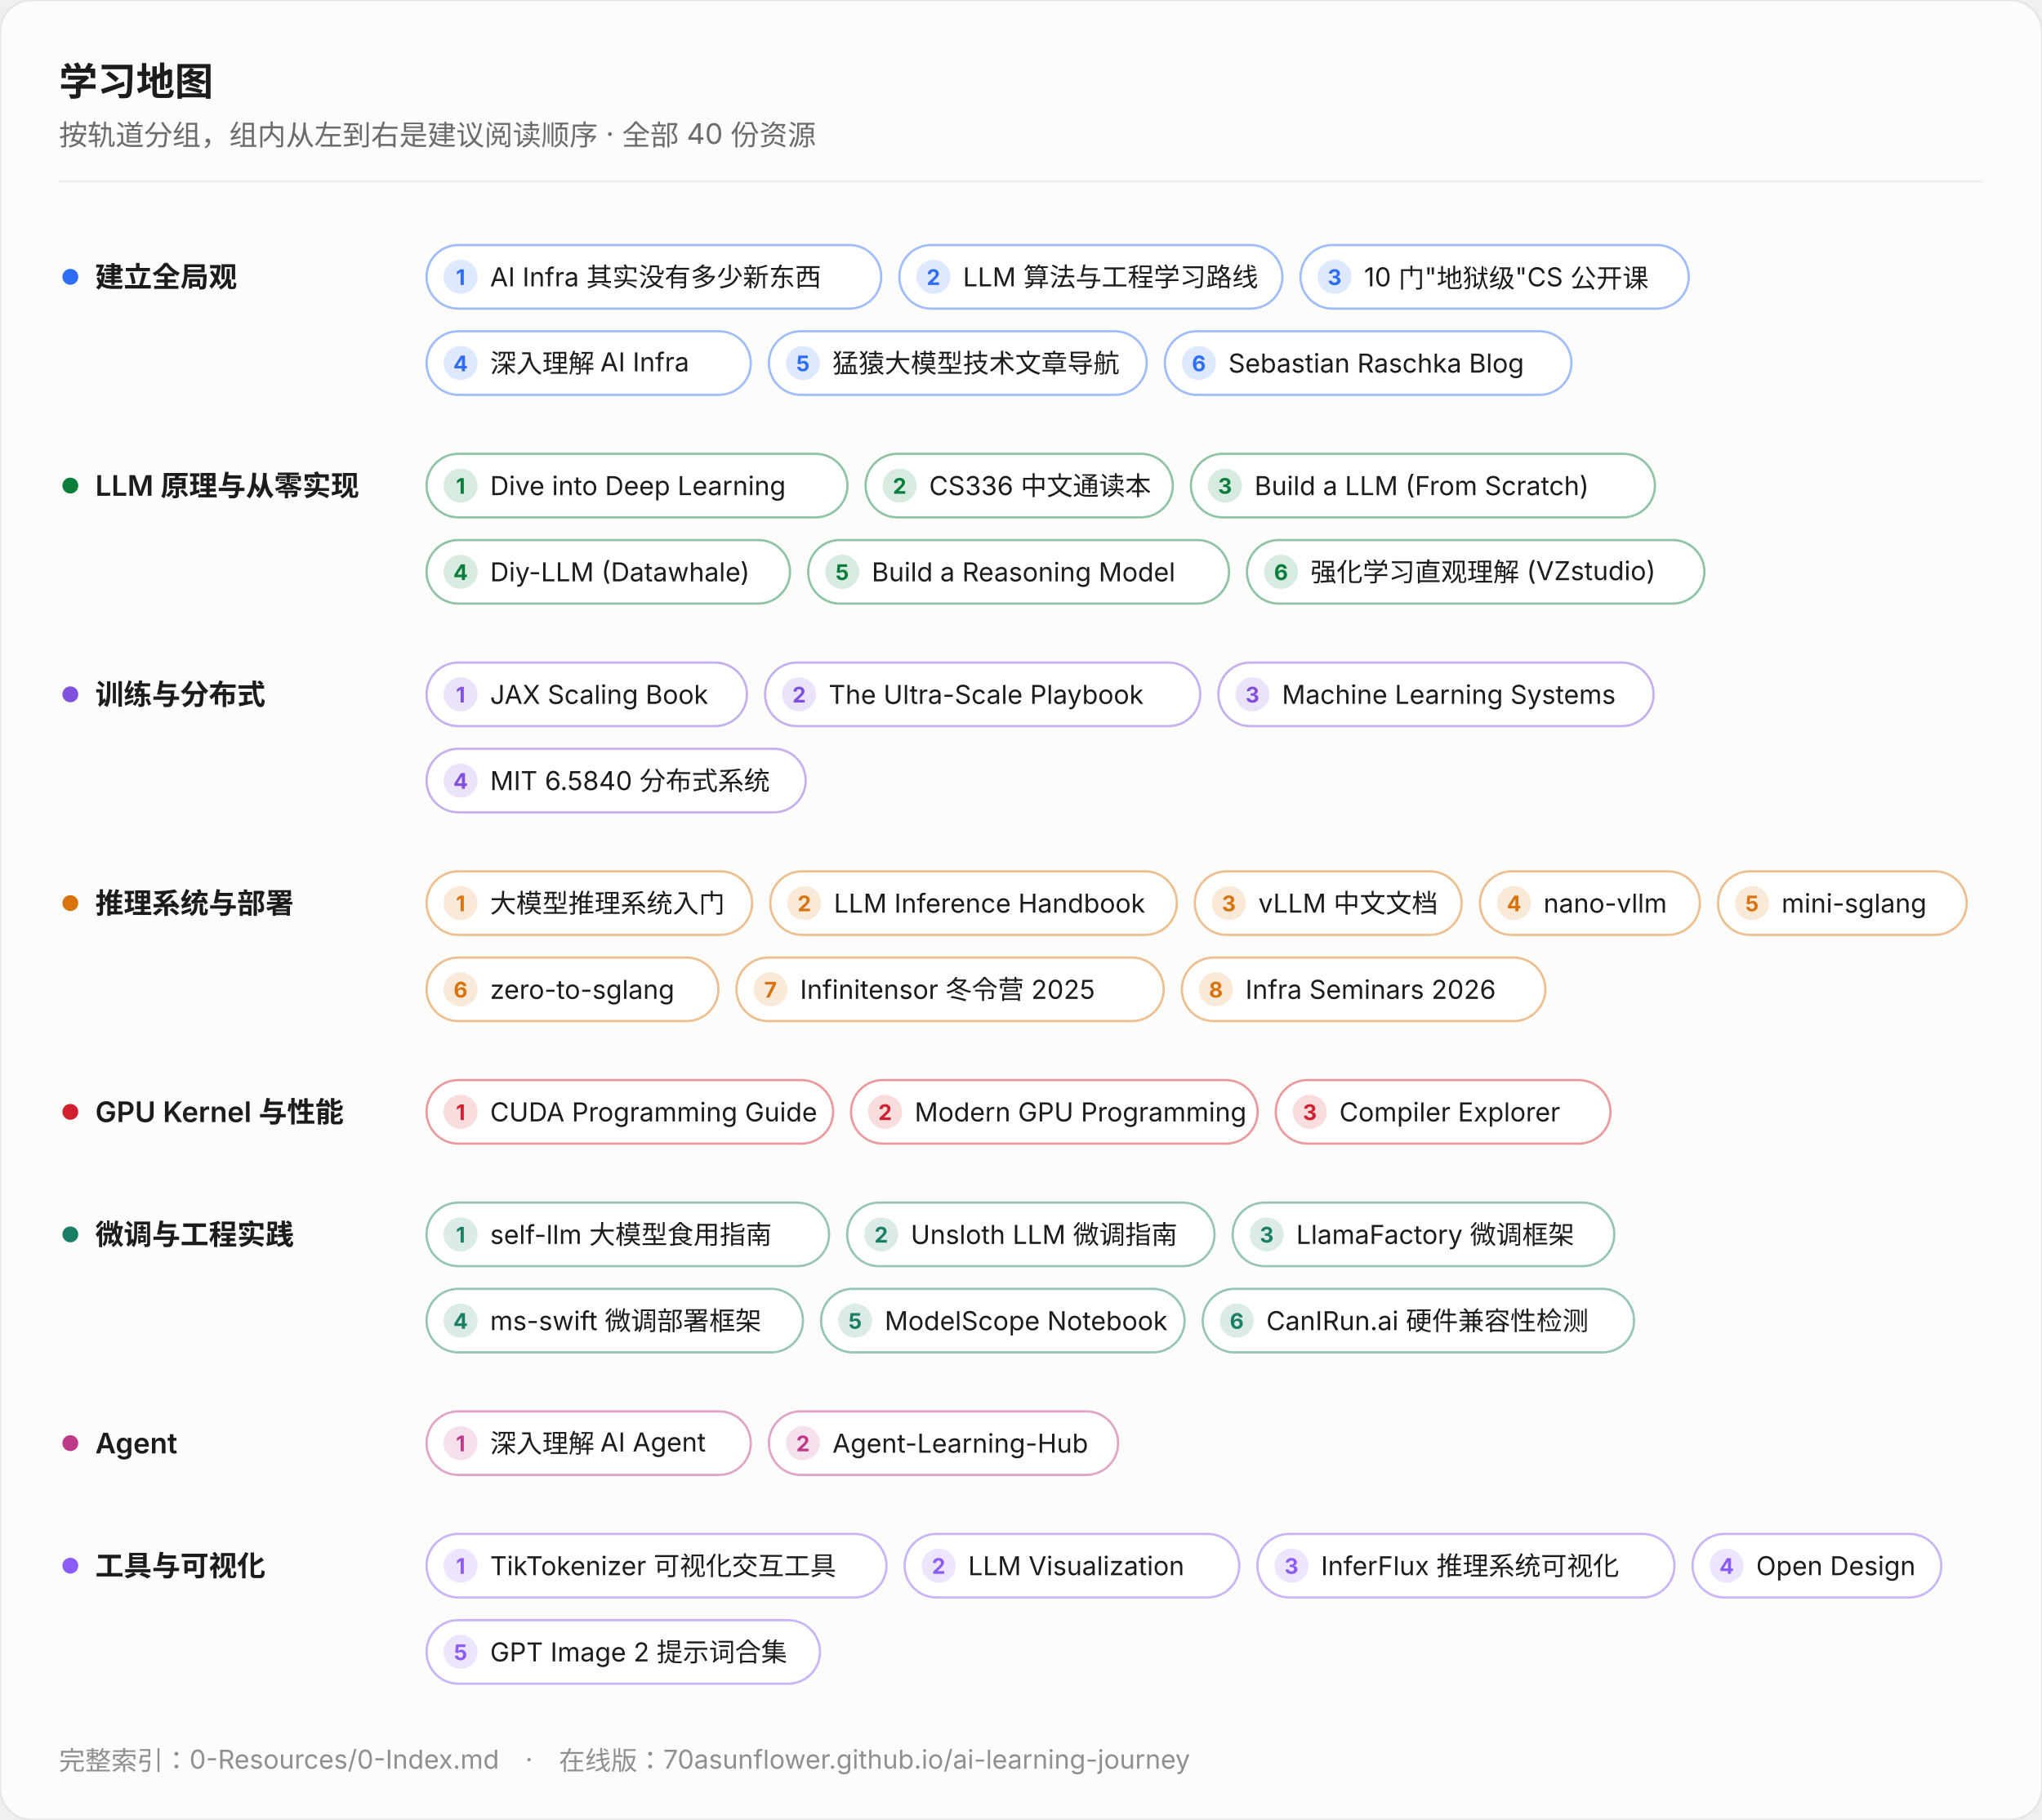
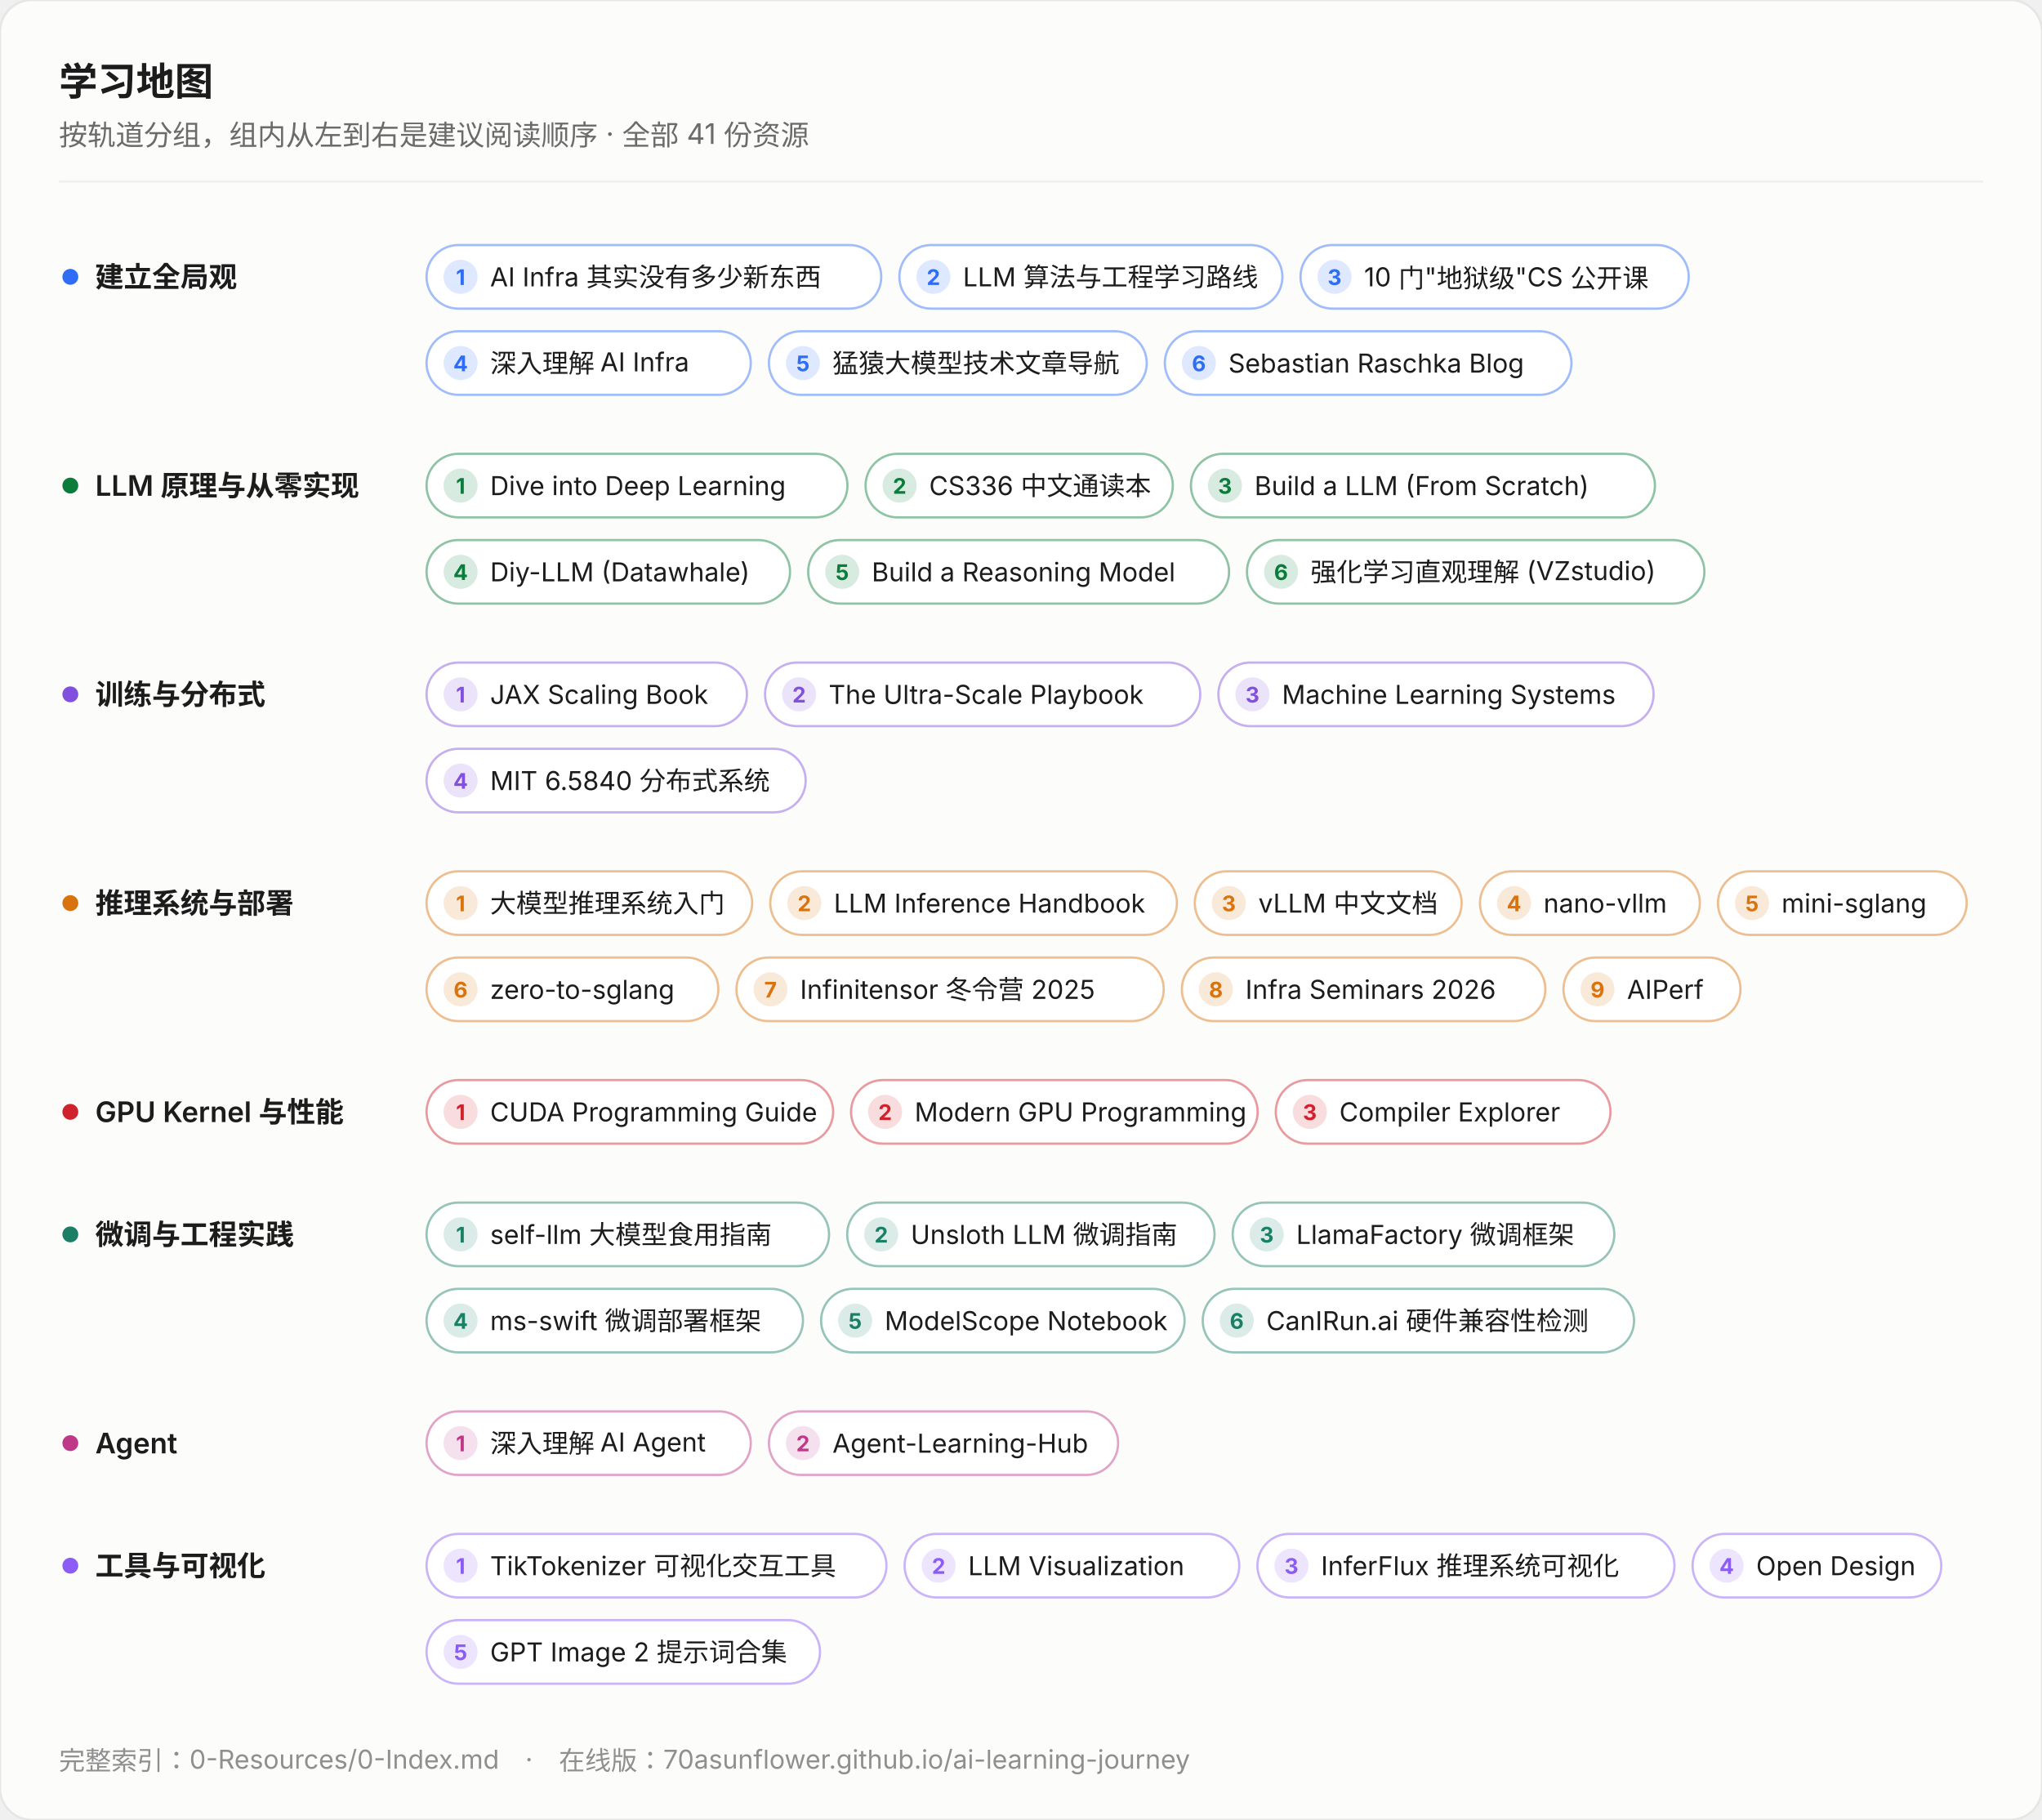
<svg xmlns="http://www.w3.org/2000/svg" width="900" height="802" viewBox="0 0 900 802" role="img" aria-label="学习地图：按学习顺序分轨列出全部资源" font-family="-apple-system, BlinkMacSystemFont, 'Segoe UI', 'PingFang SC', 'Hiragino Sans GB', 'Microsoft YaHei', sans-serif">
  <rect width="900" height="802" rx="14" fill="#fcfcfb" stroke="#e6e6e4" />
  <text x="26" y="42" font-size="17" font-weight="650" fill="#1c1c1c">学习地图</text>
-   <text x="26" y="64" font-size="12.5" fill="#6b6b6b">按轨道分组，组内从左到右是建议阅读顺序 · 全部 40 份资源</text>
+   <text x="26" y="64" font-size="12.5" fill="#6b6b6b">按轨道分组，组内从左到右是建议阅读顺序 · 全部 41 份资源</text>
  <line x1="26" y1="80" x2="874" y2="80" stroke="#efefec" />
  <circle cx="31" cy="122.0" r="3.5" fill="#2f6df6" />
  <text x="42" y="126.5" font-size="12.5" font-weight="600" fill="#1c1c1c">建立全局观</text>
  <rect x="188.0" y="108" width="200.4" height="28" rx="14" fill="#ffffff" stroke="#2f6df6" stroke-opacity="0.45" />
  <circle cx="203.0" cy="122.0" r="7.5" fill="#2f6df6" fill-opacity="0.16" />
  <text x="203.0" y="125.6" text-anchor="middle" font-size="9.5" font-weight="700" fill="#2f6df6">1</text>
  <text x="216.0" y="126.2" font-size="11.5" fill="#1c1c1c">AI Infra 其实没有多少新东西</text>
  <rect x="396.4" y="108" width="168.8" height="28" rx="14" fill="#ffffff" stroke="#2f6df6" stroke-opacity="0.45" />
  <circle cx="411.4" cy="122.0" r="7.5" fill="#2f6df6" fill-opacity="0.16" />
  <text x="411.4" y="125.6" text-anchor="middle" font-size="9.5" font-weight="700" fill="#2f6df6">2</text>
  <text x="424.4" y="126.2" font-size="11.5" fill="#1c1c1c">LLM 算法与工程学习路线</text>
  <rect x="573.2" y="108" width="171.1" height="28" rx="14" fill="#ffffff" stroke="#2f6df6" stroke-opacity="0.45" />
  <circle cx="588.2" cy="122.0" r="7.5" fill="#2f6df6" fill-opacity="0.16" />
  <text x="588.2" y="125.6" text-anchor="middle" font-size="9.5" font-weight="700" fill="#2f6df6">3</text>
  <text x="601.2" y="126.2" font-size="11.5" fill="#1c1c1c">10 门"地狱级"CS 公开课</text>
  <rect x="188.0" y="146" width="142.9" height="28" rx="14" fill="#ffffff" stroke="#2f6df6" stroke-opacity="0.45" />
  <circle cx="203.0" cy="160.0" r="7.5" fill="#2f6df6" fill-opacity="0.16" />
  <text x="203.0" y="163.6" text-anchor="middle" font-size="9.5" font-weight="700" fill="#2f6df6">4</text>
  <text x="216.0" y="164.2" font-size="11.5" fill="#1c1c1c">深入理解 AI Infra</text>
  <rect x="338.9" y="146" width="166.5" height="28" rx="14" fill="#ffffff" stroke="#2f6df6" stroke-opacity="0.45" />
  <circle cx="353.9" cy="160.0" r="7.5" fill="#2f6df6" fill-opacity="0.16" />
  <text x="353.9" y="163.6" text-anchor="middle" font-size="9.5" font-weight="700" fill="#2f6df6">5</text>
  <text x="366.9" y="164.2" font-size="11.5" fill="#1c1c1c">猛猿大模型技术文章导航</text>
  <rect x="513.4" y="146" width="179.2" height="28" rx="14" fill="#ffffff" stroke="#2f6df6" stroke-opacity="0.45" />
  <circle cx="528.4" cy="160.0" r="7.5" fill="#2f6df6" fill-opacity="0.16" />
  <text x="528.4" y="163.6" text-anchor="middle" font-size="9.5" font-weight="700" fill="#2f6df6">6</text>
  <text x="541.4" y="164.2" font-size="11.5" fill="#1c1c1c">Sebastian Raschka Blog</text>
  <circle cx="31" cy="214.0" r="3.5" fill="#0a7d3b" />
  <text x="42" y="218.5" font-size="12.5" font-weight="600" fill="#1c1c1c">LLM 原理与从零实现</text>
  <rect x="188.0" y="200" width="185.5" height="28" rx="14" fill="#ffffff" stroke="#0a7d3b" stroke-opacity="0.45" />
  <circle cx="203.0" cy="214.0" r="7.5" fill="#0a7d3b" fill-opacity="0.16" />
  <text x="203.0" y="217.6" text-anchor="middle" font-size="9.5" font-weight="700" fill="#0a7d3b">1</text>
  <text x="216.0" y="218.2" font-size="11.5" fill="#1c1c1c">Dive into Deep Learning</text>
  <rect x="381.5" y="200" width="135.4" height="28" rx="14" fill="#ffffff" stroke="#0a7d3b" stroke-opacity="0.45" />
  <circle cx="396.5" cy="214.0" r="7.5" fill="#0a7d3b" fill-opacity="0.16" />
  <text x="396.5" y="217.6" text-anchor="middle" font-size="9.5" font-weight="700" fill="#0a7d3b">2</text>
  <text x="409.5" y="218.2" font-size="11.5" fill="#1c1c1c">CS336 中文通读本</text>
  <rect x="524.9" y="200" width="204.5" height="28" rx="14" fill="#ffffff" stroke="#0a7d3b" stroke-opacity="0.45" />
  <circle cx="539.9" cy="214.0" r="7.5" fill="#0a7d3b" fill-opacity="0.16" />
  <text x="539.9" y="217.6" text-anchor="middle" font-size="9.5" font-weight="700" fill="#0a7d3b">3</text>
  <text x="552.9" y="218.2" font-size="11.5" fill="#1c1c1c">Build a LLM (From Scratch)</text>
  <rect x="188.0" y="238" width="160.2" height="28" rx="14" fill="#ffffff" stroke="#0a7d3b" stroke-opacity="0.45" />
  <circle cx="203.0" cy="252.0" r="7.5" fill="#0a7d3b" fill-opacity="0.16" />
  <text x="203.0" y="255.6" text-anchor="middle" font-size="9.5" font-weight="700" fill="#0a7d3b">4</text>
  <text x="216.0" y="256.2" font-size="11.5" fill="#1c1c1c">Diy-LLM (Datawhale)</text>
  <rect x="356.2" y="238" width="185.5" height="28" rx="14" fill="#ffffff" stroke="#0a7d3b" stroke-opacity="0.45" />
  <circle cx="371.2" cy="252.0" r="7.5" fill="#0a7d3b" fill-opacity="0.16" />
  <text x="371.2" y="255.6" text-anchor="middle" font-size="9.5" font-weight="700" fill="#0a7d3b">5</text>
  <text x="384.2" y="256.2" font-size="11.5" fill="#1c1c1c">Build a Reasoning Model</text>
  <rect x="549.6" y="238" width="201.6" height="28" rx="14" fill="#ffffff" stroke="#0a7d3b" stroke-opacity="0.45" />
  <circle cx="564.6" cy="252.0" r="7.5" fill="#0a7d3b" fill-opacity="0.16" />
  <text x="564.6" y="255.6" text-anchor="middle" font-size="9.5" font-weight="700" fill="#0a7d3b">6</text>
  <text x="577.6" y="256.2" font-size="11.5" fill="#1c1c1c">强化学习直观理解 (VZstudio)</text>
  <circle cx="31" cy="306.0" r="3.5" fill="#8250df" />
  <text x="42" y="310.5" font-size="12.5" font-weight="600" fill="#1c1c1c">训练与分布式</text>
  <rect x="188.0" y="292" width="141.2" height="28" rx="14" fill="#ffffff" stroke="#8250df" stroke-opacity="0.45" />
  <circle cx="203.0" cy="306.0" r="7.5" fill="#8250df" fill-opacity="0.16" />
  <text x="203.0" y="309.6" text-anchor="middle" font-size="9.5" font-weight="700" fill="#8250df">1</text>
  <text x="216.0" y="310.2" font-size="11.5" fill="#1c1c1c">JAX Scaling Book</text>
  <rect x="337.2" y="292" width="191.8" height="28" rx="14" fill="#ffffff" stroke="#8250df" stroke-opacity="0.45" />
  <circle cx="352.2" cy="306.0" r="7.5" fill="#8250df" fill-opacity="0.16" />
  <text x="352.2" y="309.6" text-anchor="middle" font-size="9.5" font-weight="700" fill="#8250df">2</text>
  <text x="365.2" y="310.2" font-size="11.5" fill="#1c1c1c">The Ultra-Scale Playbook</text>
  <rect x="537.0" y="292" width="191.8" height="28" rx="14" fill="#ffffff" stroke="#8250df" stroke-opacity="0.45" />
  <circle cx="552.0" cy="306.0" r="7.5" fill="#8250df" fill-opacity="0.16" />
  <text x="552.0" y="309.6" text-anchor="middle" font-size="9.5" font-weight="700" fill="#8250df">3</text>
  <text x="565.0" y="310.2" font-size="11.5" fill="#1c1c1c">Machine Learning Systems</text>
  <rect x="188.0" y="330" width="167.1" height="28" rx="14" fill="#ffffff" stroke="#8250df" stroke-opacity="0.45" />
  <circle cx="203.0" cy="344.0" r="7.5" fill="#8250df" fill-opacity="0.16" />
  <text x="203.0" y="347.6" text-anchor="middle" font-size="9.5" font-weight="700" fill="#8250df">4</text>
  <text x="216.0" y="348.2" font-size="11.5" fill="#1c1c1c">MIT 6.5840 分布式系统</text>
  <circle cx="31" cy="398.0" r="3.5" fill="#d9730d" />
  <text x="42" y="402.5" font-size="12.5" font-weight="600" fill="#1c1c1c">推理系统与部署</text>
  <rect x="188.0" y="384" width="143.5" height="28" rx="14" fill="#ffffff" stroke="#d9730d" stroke-opacity="0.45" />
  <circle cx="203.0" cy="398.0" r="7.5" fill="#d9730d" fill-opacity="0.16" />
  <text x="203.0" y="401.6" text-anchor="middle" font-size="9.5" font-weight="700" fill="#d9730d">1</text>
  <text x="216.0" y="402.2" font-size="11.5" fill="#1c1c1c">大模型推理系统入门</text>
  <rect x="339.5" y="384" width="179.2" height="28" rx="14" fill="#ffffff" stroke="#d9730d" stroke-opacity="0.45" />
  <circle cx="354.5" cy="398.0" r="7.5" fill="#d9730d" fill-opacity="0.16" />
  <text x="354.5" y="401.6" text-anchor="middle" font-size="9.5" font-weight="700" fill="#d9730d">2</text>
  <text x="367.5" y="402.2" font-size="11.5" fill="#1c1c1c">LLM Inference Handbook</text>
  <rect x="526.6" y="384" width="117.6" height="28" rx="14" fill="#ffffff" stroke="#d9730d" stroke-opacity="0.45" />
  <circle cx="541.6" cy="398.0" r="7.5" fill="#d9730d" fill-opacity="0.16" />
  <text x="541.6" y="401.6" text-anchor="middle" font-size="9.5" font-weight="700" fill="#d9730d">3</text>
  <text x="554.6" y="402.2" font-size="11.5" fill="#1c1c1c">vLLM 中文文档</text>
  <rect x="652.3" y="384" width="96.9" height="28" rx="14" fill="#ffffff" stroke="#d9730d" stroke-opacity="0.45" />
  <circle cx="667.3" cy="398.0" r="7.5" fill="#d9730d" fill-opacity="0.16" />
  <text x="667.3" y="401.6" text-anchor="middle" font-size="9.5" font-weight="700" fill="#d9730d">4</text>
  <text x="680.3" y="402.2" font-size="11.5" fill="#1c1c1c">nano-vllm</text>
  <rect x="757.2" y="384" width="109.6" height="28" rx="14" fill="#ffffff" stroke="#d9730d" stroke-opacity="0.45" />
  <circle cx="772.2" cy="398.0" r="7.5" fill="#d9730d" fill-opacity="0.16" />
  <text x="772.2" y="401.6" text-anchor="middle" font-size="9.5" font-weight="700" fill="#d9730d">5</text>
  <text x="785.2" y="402.2" font-size="11.5" fill="#1c1c1c">mini-sglang</text>
  <rect x="188.0" y="422" width="128.6" height="28" rx="14" fill="#ffffff" stroke="#d9730d" stroke-opacity="0.45" />
  <circle cx="203.0" cy="436.0" r="7.5" fill="#d9730d" fill-opacity="0.16" />
  <text x="203.0" y="439.6" text-anchor="middle" font-size="9.5" font-weight="700" fill="#d9730d">6</text>
  <text x="216.0" y="440.2" font-size="11.5" fill="#1c1c1c">zero-to-sglang</text>
  <rect x="324.6" y="422" width="188.3" height="28" rx="14" fill="#ffffff" stroke="#d9730d" stroke-opacity="0.45" />
  <circle cx="339.6" cy="436.0" r="7.5" fill="#d9730d" fill-opacity="0.16" />
  <text x="339.6" y="439.6" text-anchor="middle" font-size="9.5" font-weight="700" fill="#d9730d">7</text>
  <text x="352.6" y="440.2" font-size="11.5" fill="#1c1c1c">Infinitensor 冬令营 2025</text>
  <rect x="520.9" y="422" width="160.2" height="28" rx="14" fill="#ffffff" stroke="#d9730d" stroke-opacity="0.45" />
  <circle cx="535.9" cy="436.0" r="7.5" fill="#d9730d" fill-opacity="0.16" />
  <text x="535.9" y="439.6" text-anchor="middle" font-size="9.5" font-weight="700" fill="#d9730d">8</text>
  <text x="548.9" y="440.2" font-size="11.5" fill="#1c1c1c">Infra Seminars 2026</text>
+   <rect x="689.1" y="422" width="78.0" height="28" rx="14" fill="#ffffff" stroke="#d9730d" stroke-opacity="0.45" />
+   <circle cx="704.1" cy="436.0" r="7.5" fill="#d9730d" fill-opacity="0.16" />
+   <text x="704.1" y="439.6" text-anchor="middle" font-size="9.5" font-weight="700" fill="#d9730d">9</text>
+   <text x="717.1" y="440.2" font-size="11.5" fill="#1c1c1c">AIPerf</text>
  <circle cx="31" cy="490.0" r="3.5" fill="#cf222e" />
  <text x="42" y="494.5" font-size="12.5" font-weight="600" fill="#1c1c1c">GPU Kernel 与性能</text>
  <rect x="188.0" y="476" width="179.2" height="28" rx="14" fill="#ffffff" stroke="#cf222e" stroke-opacity="0.45" />
  <circle cx="203.0" cy="490.0" r="7.5" fill="#cf222e" fill-opacity="0.16" />
  <text x="203.0" y="493.6" text-anchor="middle" font-size="9.5" font-weight="700" fill="#cf222e">1</text>
  <text x="216.0" y="494.2" font-size="11.5" fill="#1c1c1c">CUDA Programming Guide</text>
  <rect x="375.1" y="476" width="179.2" height="28" rx="14" fill="#ffffff" stroke="#cf222e" stroke-opacity="0.45" />
  <circle cx="390.1" cy="490.0" r="7.5" fill="#cf222e" fill-opacity="0.16" />
  <text x="390.1" y="493.6" text-anchor="middle" font-size="9.5" font-weight="700" fill="#cf222e">2</text>
  <text x="403.1" y="494.2" font-size="11.5" fill="#1c1c1c">Modern GPU Programming</text>
  <rect x="562.3" y="476" width="147.5" height="28" rx="14" fill="#ffffff" stroke="#cf222e" stroke-opacity="0.45" />
  <circle cx="577.3" cy="490.0" r="7.5" fill="#cf222e" fill-opacity="0.16" />
  <text x="577.3" y="493.6" text-anchor="middle" font-size="9.5" font-weight="700" fill="#cf222e">3</text>
  <text x="590.3" y="494.2" font-size="11.5" fill="#1c1c1c">Compiler Explorer</text>
  <circle cx="31" cy="544.0" r="3.5" fill="#1a7f64" />
  <text x="42" y="548.5" font-size="12.5" font-weight="600" fill="#1c1c1c">微调与工程实践</text>
  <rect x="188.0" y="530" width="177.4" height="28" rx="14" fill="#ffffff" stroke="#1a7f64" stroke-opacity="0.45" />
  <circle cx="203.0" cy="544.0" r="7.5" fill="#1a7f64" fill-opacity="0.16" />
  <text x="203.0" y="547.6" text-anchor="middle" font-size="9.5" font-weight="700" fill="#1a7f64">1</text>
  <text x="216.0" y="548.2" font-size="11.5" fill="#1c1c1c">self-llm 大模型食用指南</text>
  <rect x="373.4" y="530" width="161.9" height="28" rx="14" fill="#ffffff" stroke="#1a7f64" stroke-opacity="0.45" />
  <circle cx="388.4" cy="544.0" r="7.5" fill="#1a7f64" fill-opacity="0.16" />
  <text x="388.4" y="547.6" text-anchor="middle" font-size="9.5" font-weight="700" fill="#1a7f64">2</text>
  <text x="401.4" y="548.2" font-size="11.5" fill="#1c1c1c">Unsloth LLM 微调指南</text>
  <rect x="543.3" y="530" width="168.2" height="28" rx="14" fill="#ffffff" stroke="#1a7f64" stroke-opacity="0.45" />
  <circle cx="558.3" cy="544.0" r="7.5" fill="#1a7f64" fill-opacity="0.16" />
  <text x="558.3" y="547.6" text-anchor="middle" font-size="9.5" font-weight="700" fill="#1a7f64">3</text>
  <text x="571.3" y="548.2" font-size="11.5" fill="#1c1c1c">LlamaFactory 微调框架</text>
  <rect x="188.0" y="568" width="165.9" height="28" rx="14" fill="#ffffff" stroke="#1a7f64" stroke-opacity="0.45" />
  <circle cx="203.0" cy="582.0" r="7.5" fill="#1a7f64" fill-opacity="0.16" />
  <text x="203.0" y="585.6" text-anchor="middle" font-size="9.5" font-weight="700" fill="#1a7f64">4</text>
  <text x="216.0" y="586.2" font-size="11.5" fill="#1c1c1c">ms-swift 微调部署框架</text>
  <rect x="361.9" y="568" width="160.2" height="28" rx="14" fill="#ffffff" stroke="#1a7f64" stroke-opacity="0.45" />
  <circle cx="376.9" cy="582.0" r="7.5" fill="#1a7f64" fill-opacity="0.16" />
  <text x="376.9" y="585.6" text-anchor="middle" font-size="9.5" font-weight="700" fill="#1a7f64">5</text>
  <text x="389.9" y="586.2" font-size="11.5" fill="#1c1c1c">ModelScope Notebook</text>
  <rect x="530.1" y="568" width="190.1" height="28" rx="14" fill="#ffffff" stroke="#1a7f64" stroke-opacity="0.45" />
  <circle cx="545.1" cy="582.0" r="7.5" fill="#1a7f64" fill-opacity="0.16" />
  <text x="545.1" y="585.6" text-anchor="middle" font-size="9.5" font-weight="700" fill="#1a7f64">6</text>
  <text x="558.1" y="586.2" font-size="11.5" fill="#1c1c1c">CanIRun.ai 硬件兼容性检测</text>
  <circle cx="31" cy="636.0" r="3.5" fill="#bf3989" />
  <text x="42" y="640.5" font-size="12.5" font-weight="600" fill="#1c1c1c">Agent</text>
  <rect x="188.0" y="622" width="142.9" height="28" rx="14" fill="#ffffff" stroke="#bf3989" stroke-opacity="0.45" />
  <circle cx="203.0" cy="636.0" r="7.5" fill="#bf3989" fill-opacity="0.16" />
  <text x="203.0" y="639.6" text-anchor="middle" font-size="9.5" font-weight="700" fill="#bf3989">1</text>
  <text x="216.0" y="640.2" font-size="11.5" fill="#1c1c1c">深入理解 AI Agent</text>
  <rect x="338.9" y="622" width="153.9" height="28" rx="14" fill="#ffffff" stroke="#bf3989" stroke-opacity="0.45" />
  <circle cx="353.9" cy="636.0" r="7.5" fill="#bf3989" fill-opacity="0.16" />
  <text x="353.9" y="639.6" text-anchor="middle" font-size="9.5" font-weight="700" fill="#bf3989">2</text>
  <text x="366.9" y="640.2" font-size="11.5" fill="#1c1c1c">Agent-Learning-Hub</text>
  <circle cx="31" cy="690.0" r="3.5" fill="#8b5cf6" />
  <text x="42" y="694.5" font-size="12.5" font-weight="600" fill="#1c1c1c">工具与可视化</text>
  <rect x="188.0" y="676" width="202.7" height="28" rx="14" fill="#ffffff" stroke="#8b5cf6" stroke-opacity="0.45" />
  <circle cx="203.0" cy="690.0" r="7.5" fill="#8b5cf6" fill-opacity="0.16" />
  <text x="203.0" y="693.6" text-anchor="middle" font-size="9.5" font-weight="700" fill="#8b5cf6">1</text>
  <text x="216.0" y="694.2" font-size="11.5" fill="#1c1c1c">TikTokenizer 可视化交互工具</text>
  <rect x="398.7" y="676" width="147.5" height="28" rx="14" fill="#ffffff" stroke="#8b5cf6" stroke-opacity="0.45" />
  <circle cx="413.7" cy="690.0" r="7.5" fill="#8b5cf6" fill-opacity="0.16" />
  <text x="413.7" y="693.6" text-anchor="middle" font-size="9.5" font-weight="700" fill="#8b5cf6">2</text>
  <text x="426.7" y="694.2" font-size="11.5" fill="#1c1c1c">LLM Visualization</text>
  <rect x="554.2" y="676" width="183.8" height="28" rx="14" fill="#ffffff" stroke="#8b5cf6" stroke-opacity="0.45" />
  <circle cx="569.2" cy="690.0" r="7.5" fill="#8b5cf6" fill-opacity="0.16" />
  <text x="569.2" y="693.6" text-anchor="middle" font-size="9.5" font-weight="700" fill="#8b5cf6">3</text>
  <text x="582.2" y="694.2" font-size="11.5" fill="#1c1c1c">InferFlux 推理系统可视化</text>
  <rect x="746.0" y="676" width="109.6" height="28" rx="14" fill="#ffffff" stroke="#8b5cf6" stroke-opacity="0.45" />
  <circle cx="761.0" cy="690.0" r="7.5" fill="#8b5cf6" fill-opacity="0.16" />
  <text x="761.0" y="693.6" text-anchor="middle" font-size="9.5" font-weight="700" fill="#8b5cf6">4</text>
  <text x="774.0" y="694.2" font-size="11.5" fill="#1c1c1c">Open Design</text>
  <rect x="188.0" y="714" width="173.4" height="28" rx="14" fill="#ffffff" stroke="#8b5cf6" stroke-opacity="0.45" />
  <circle cx="203.0" cy="728.0" r="7.5" fill="#8b5cf6" fill-opacity="0.16" />
  <text x="203.0" y="731.6" text-anchor="middle" font-size="9.5" font-weight="700" fill="#8b5cf6">5</text>
  <text x="216.0" y="732.2" font-size="11.5" fill="#1c1c1c">GPT Image 2 提示词合集</text>
  <text x="26" y="780" font-size="11.5" fill="#8f8f8f">完整索引：0-Resources/0-Index.md　·　在线版：70asunflower.github.io/ai-learning-journey</text>
</svg>
